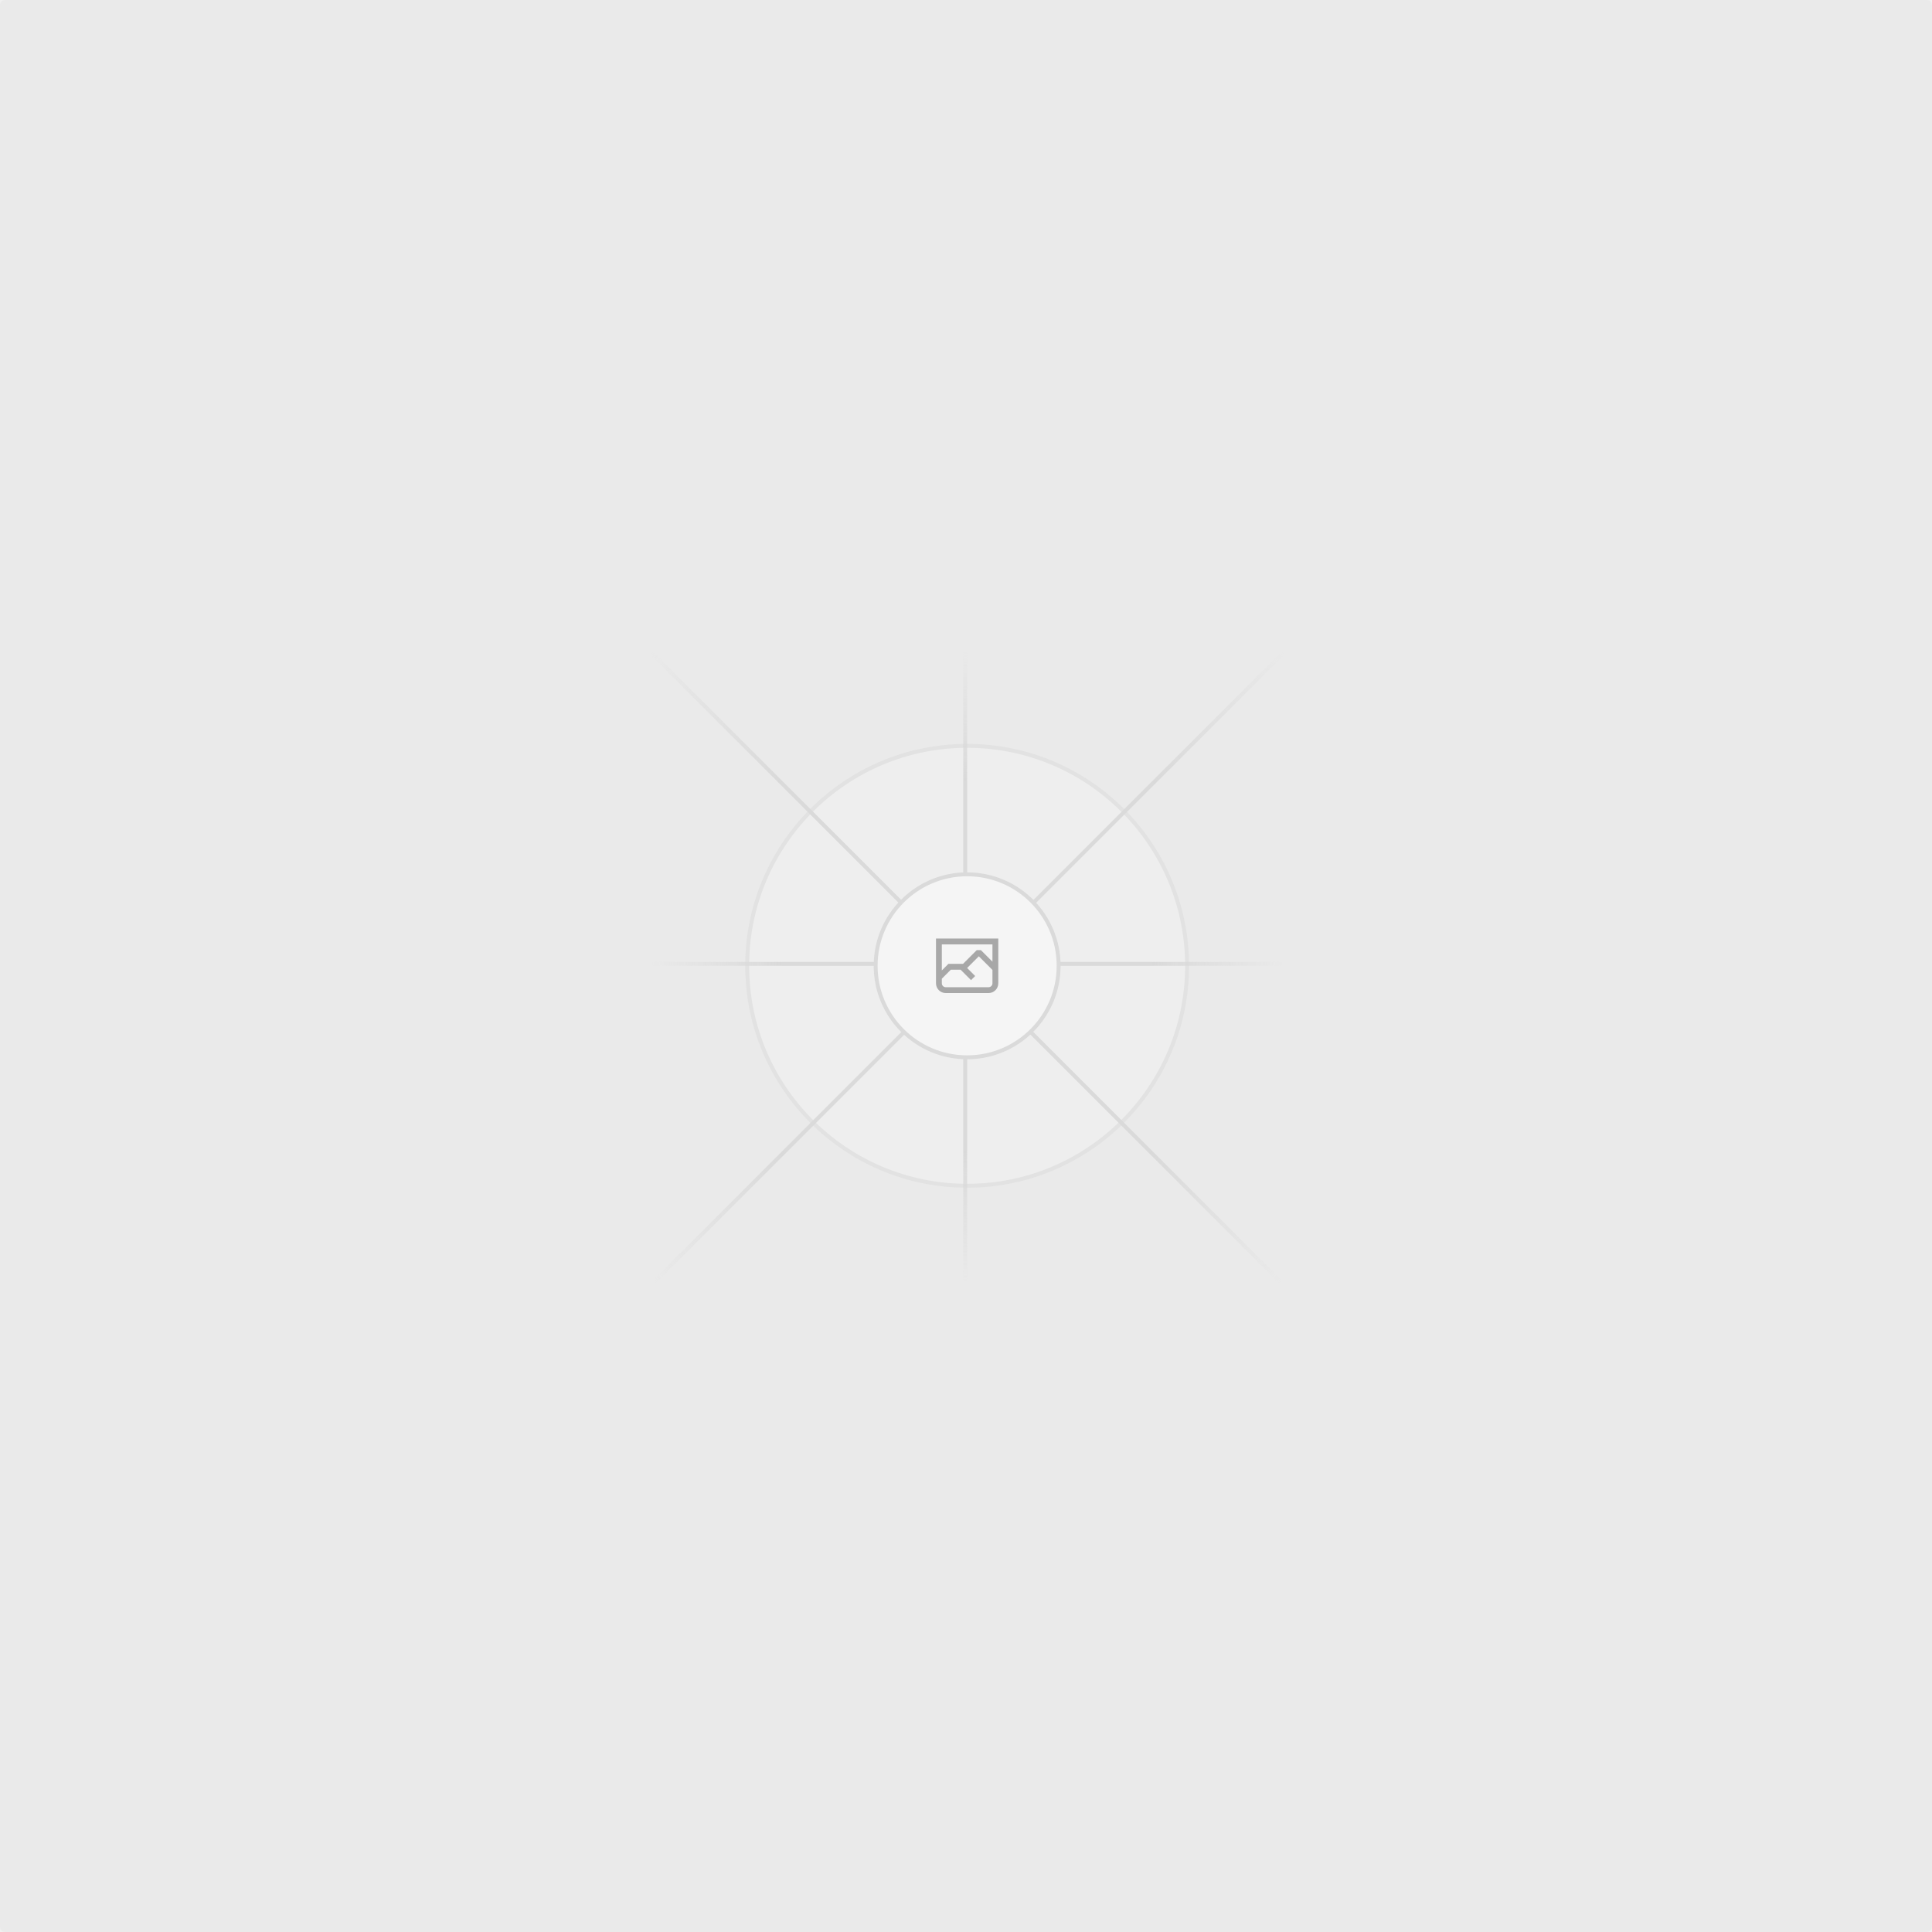
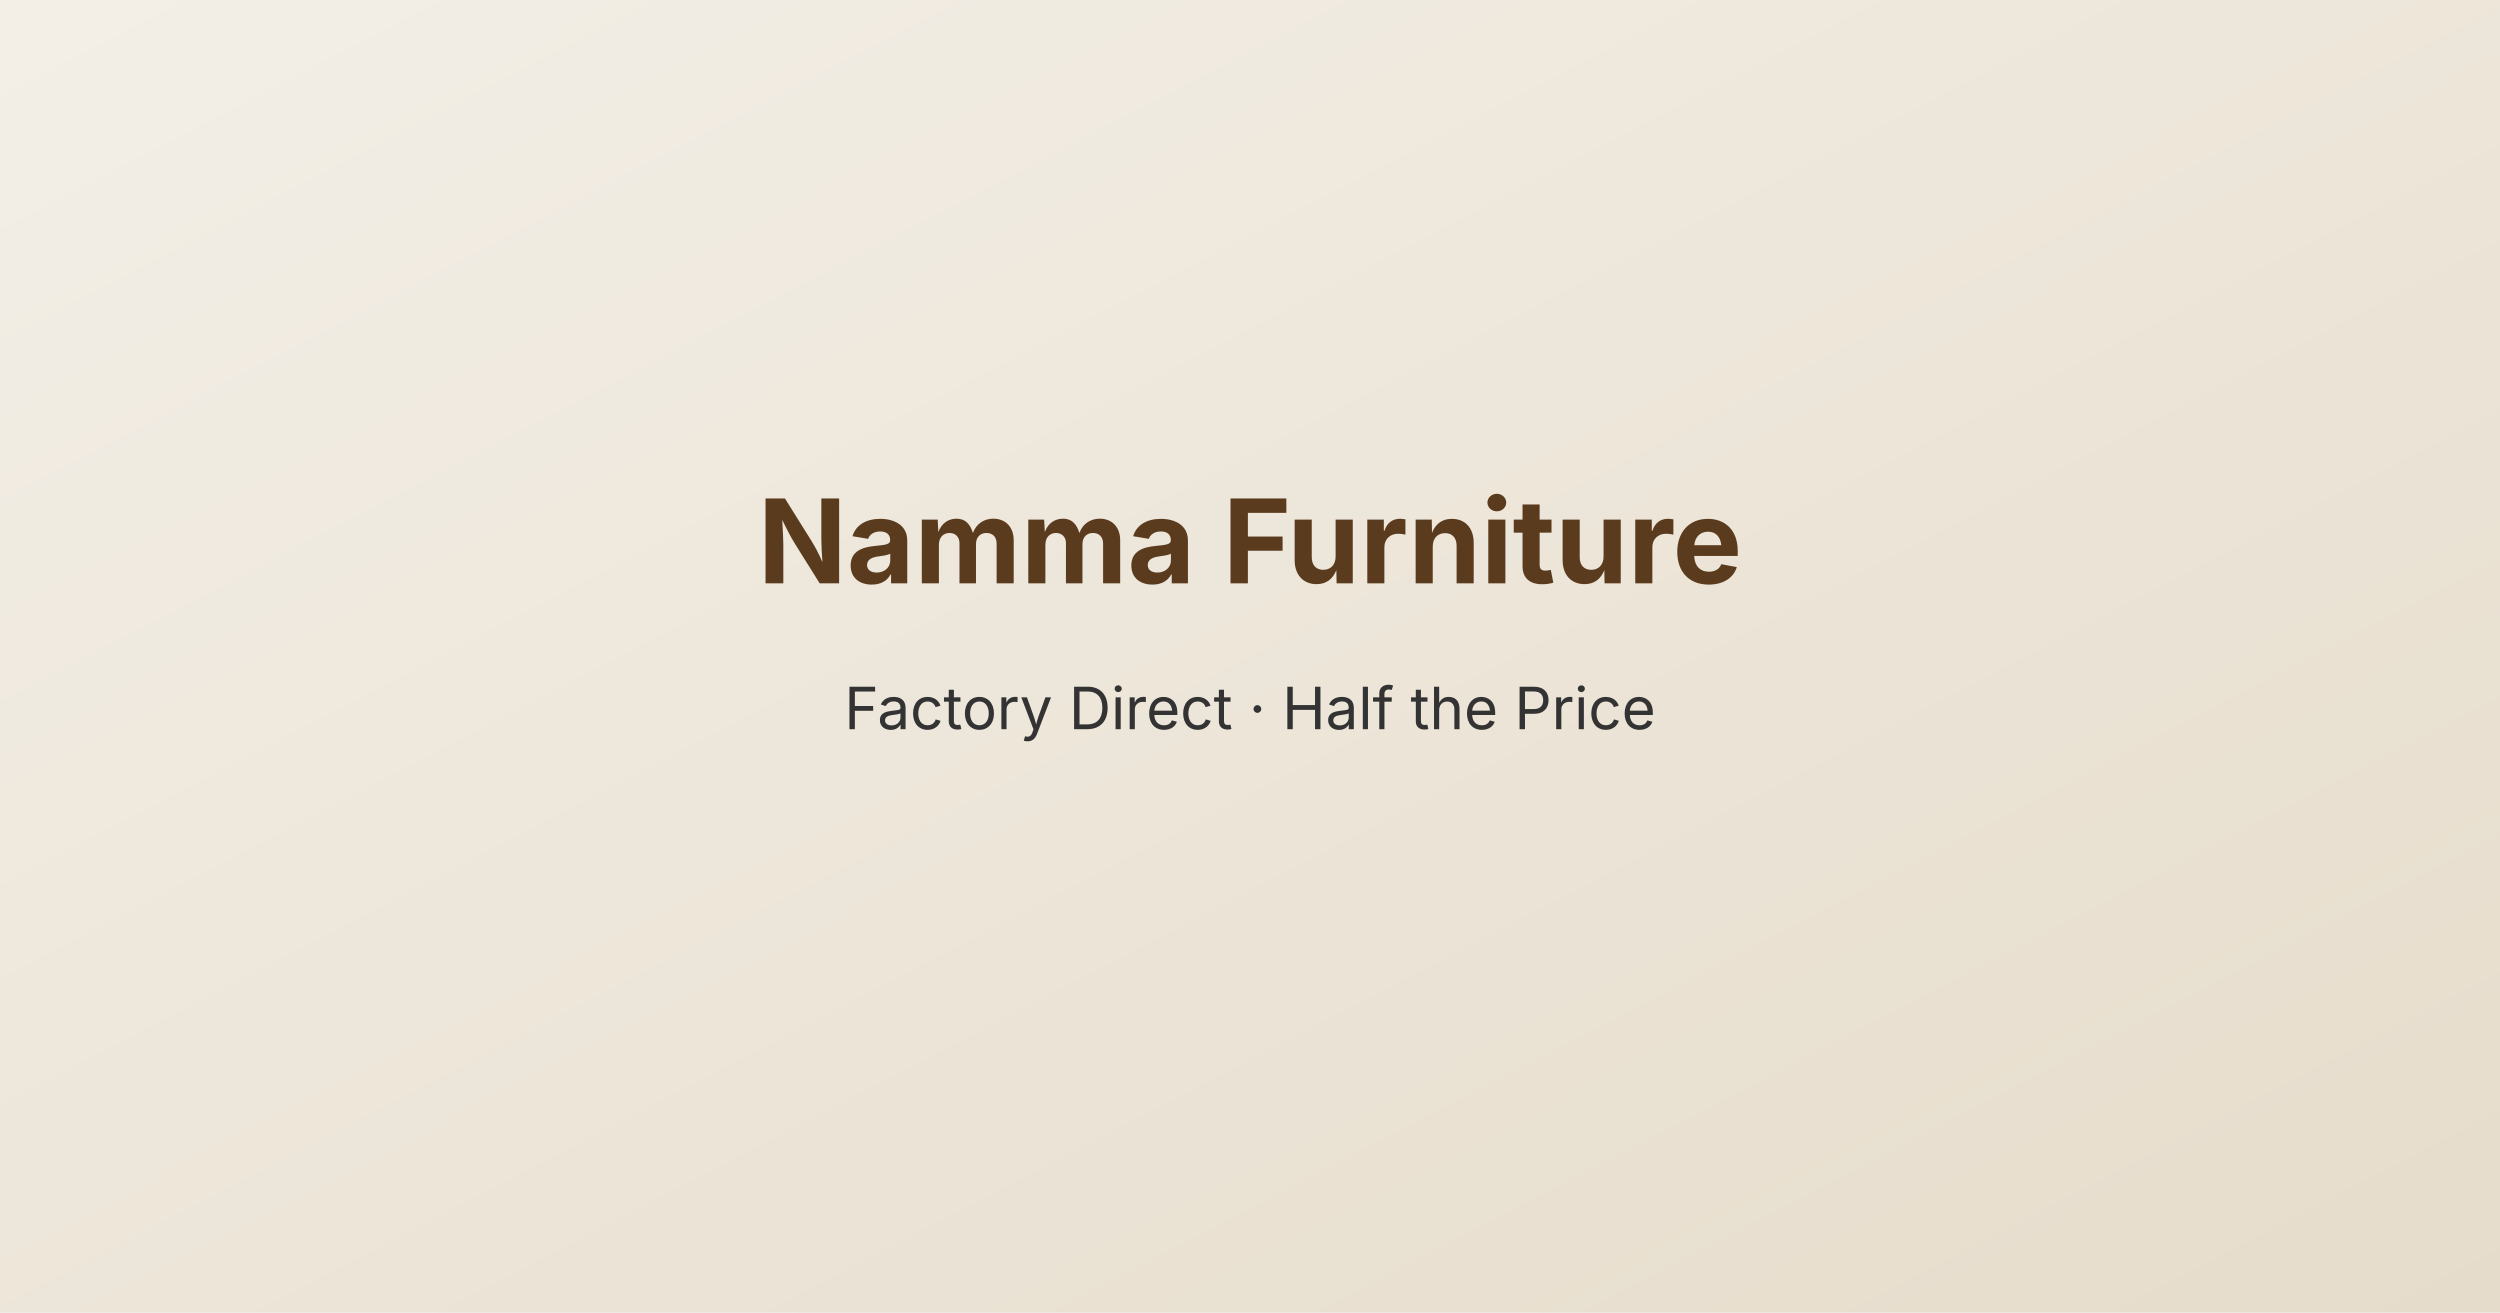
- <svg xmlns="http://www.w3.org/2000/svg" width="1200" height="1200" fill="none">
-   <rect width="1200" height="1200" fill="#EAEAEA" rx="3" />
-   <g opacity=".5">
-     <g opacity=".5">
-       <path fill="#FAFAFA" d="M600.709 736.5c-75.454 0-136.621-61.167-136.621-136.62 0-75.454 61.167-136.621 136.621-136.621 75.453 0 136.62 61.167 136.62 136.621 0 75.453-61.167 136.62-136.62 136.62Z" />
-       <path stroke="#C9C9C9" stroke-width="2.418" d="M600.709 736.5c-75.454 0-136.621-61.167-136.621-136.62 0-75.454 61.167-136.621 136.621-136.621 75.453 0 136.62 61.167 136.62 136.621 0 75.453-61.167 136.62-136.62 136.62Z" />
-     </g>
-     <path stroke="url(#a)" stroke-width="2.418" d="M0-1.209h553.581" transform="scale(1 -1) rotate(45 1163.11 91.165)" />
-     <path stroke="url(#b)" stroke-width="2.418" d="M404.846 598.671h391.726" />
-     <path stroke="url(#c)" stroke-width="2.418" d="M599.5 795.742V404.017" />
-     <path stroke="url(#d)" stroke-width="2.418" d="m795.717 796.597-391.441-391.44" />
-     <path fill="#fff" d="M600.709 656.704c-31.384 0-56.825-25.441-56.825-56.824 0-31.384 25.441-56.825 56.825-56.825 31.383 0 56.824 25.441 56.824 56.825 0 31.383-25.441 56.824-56.824 56.824Z" />
-     <g clip-path="url(#e)">
-       <path fill="#666" fill-rule="evenodd" d="M616.426 586.58h-31.434v16.176l3.553-3.554.531-.531h9.068l.074-.074 8.463-8.463h2.565l7.18 7.181V586.58Zm-15.715 14.654 3.698 3.699 1.283 1.282-2.565 2.565-1.282-1.283-5.2-5.199h-6.066l-5.514 5.514-.073.073v2.876a2.418 2.418 0 0 0 2.418 2.418h26.598a2.418 2.418 0 0 0 2.418-2.418v-8.317l-8.463-8.463-7.181 7.181-.071.072Zm-19.347 5.442v4.085a6.045 6.045 0 0 0 6.046 6.045h26.598a6.044 6.044 0 0 0 6.045-6.045v-7.108l1.356-1.355-1.282-1.283-.074-.073v-17.989h-38.689v23.43l-.146.146.146.147Z" clip-rule="evenodd" />
-     </g>
-     <path stroke="#C9C9C9" stroke-width="2.418" d="M600.709 656.704c-31.384 0-56.825-25.441-56.825-56.824 0-31.384 25.441-56.825 56.825-56.825 31.383 0 56.824 25.441 56.824 56.825 0 31.383-25.441 56.824-56.824 56.824Z" />
-   </g>
+ <svg xmlns="http://www.w3.org/2000/svg" width="1200" height="630" viewBox="0 0 1200 630">
  <defs>
-     <linearGradient id="a" x1="554.061" x2="-.48" y1=".083" y2=".087" gradientUnits="userSpaceOnUse">
-       <stop stop-color="#C9C9C9" stop-opacity="0" />
-       <stop offset=".208" stop-color="#C9C9C9" />
-       <stop offset=".792" stop-color="#C9C9C9" />
-       <stop offset="1" stop-color="#C9C9C9" stop-opacity="0" />
+     <linearGradient id="g" x1="0" y1="0" x2="1" y2="1">
+       <stop offset="0" stop-color="#f3efe7" />
+       <stop offset="1" stop-color="#e6dccb" />
    </linearGradient>
-     <linearGradient id="b" x1="796.912" x2="404.507" y1="599.963" y2="599.965" gradientUnits="userSpaceOnUse">
-       <stop stop-color="#C9C9C9" stop-opacity="0" />
-       <stop offset=".208" stop-color="#C9C9C9" />
-       <stop offset=".792" stop-color="#C9C9C9" />
-       <stop offset="1" stop-color="#C9C9C9" stop-opacity="0" />
-     </linearGradient>
-     <linearGradient id="c" x1="600.792" x2="600.794" y1="403.677" y2="796.082" gradientUnits="userSpaceOnUse">
-       <stop stop-color="#C9C9C9" stop-opacity="0" />
-       <stop offset=".208" stop-color="#C9C9C9" />
-       <stop offset=".792" stop-color="#C9C9C9" />
-       <stop offset="1" stop-color="#C9C9C9" stop-opacity="0" />
-     </linearGradient>
-     <linearGradient id="d" x1="404.85" x2="796.972" y1="403.903" y2="796.02" gradientUnits="userSpaceOnUse">
-       <stop stop-color="#C9C9C9" stop-opacity="0" />
-       <stop offset=".208" stop-color="#C9C9C9" />
-       <stop offset=".792" stop-color="#C9C9C9" />
-       <stop offset="1" stop-color="#C9C9C9" stop-opacity="0" />
-     </linearGradient>
-     <clipPath id="e">
-       <path fill="#fff" d="M581.364 580.535h38.689v38.689h-38.689z" />
-     </clipPath>
  </defs>
+   <rect width="1200" height="630" fill="url(#g)" />
+   <text x="600" y="280" text-anchor="middle" font-family="Inter, Arial, sans-serif" font-size="56" fill="#5b3b1e" font-weight="700">Namma Furniture</text>
+   <text x="600" y="350" text-anchor="middle" font-family="Inter, Arial, sans-serif" font-size="28" fill="#333">Factory Direct · Half the Price</text>
</svg>
